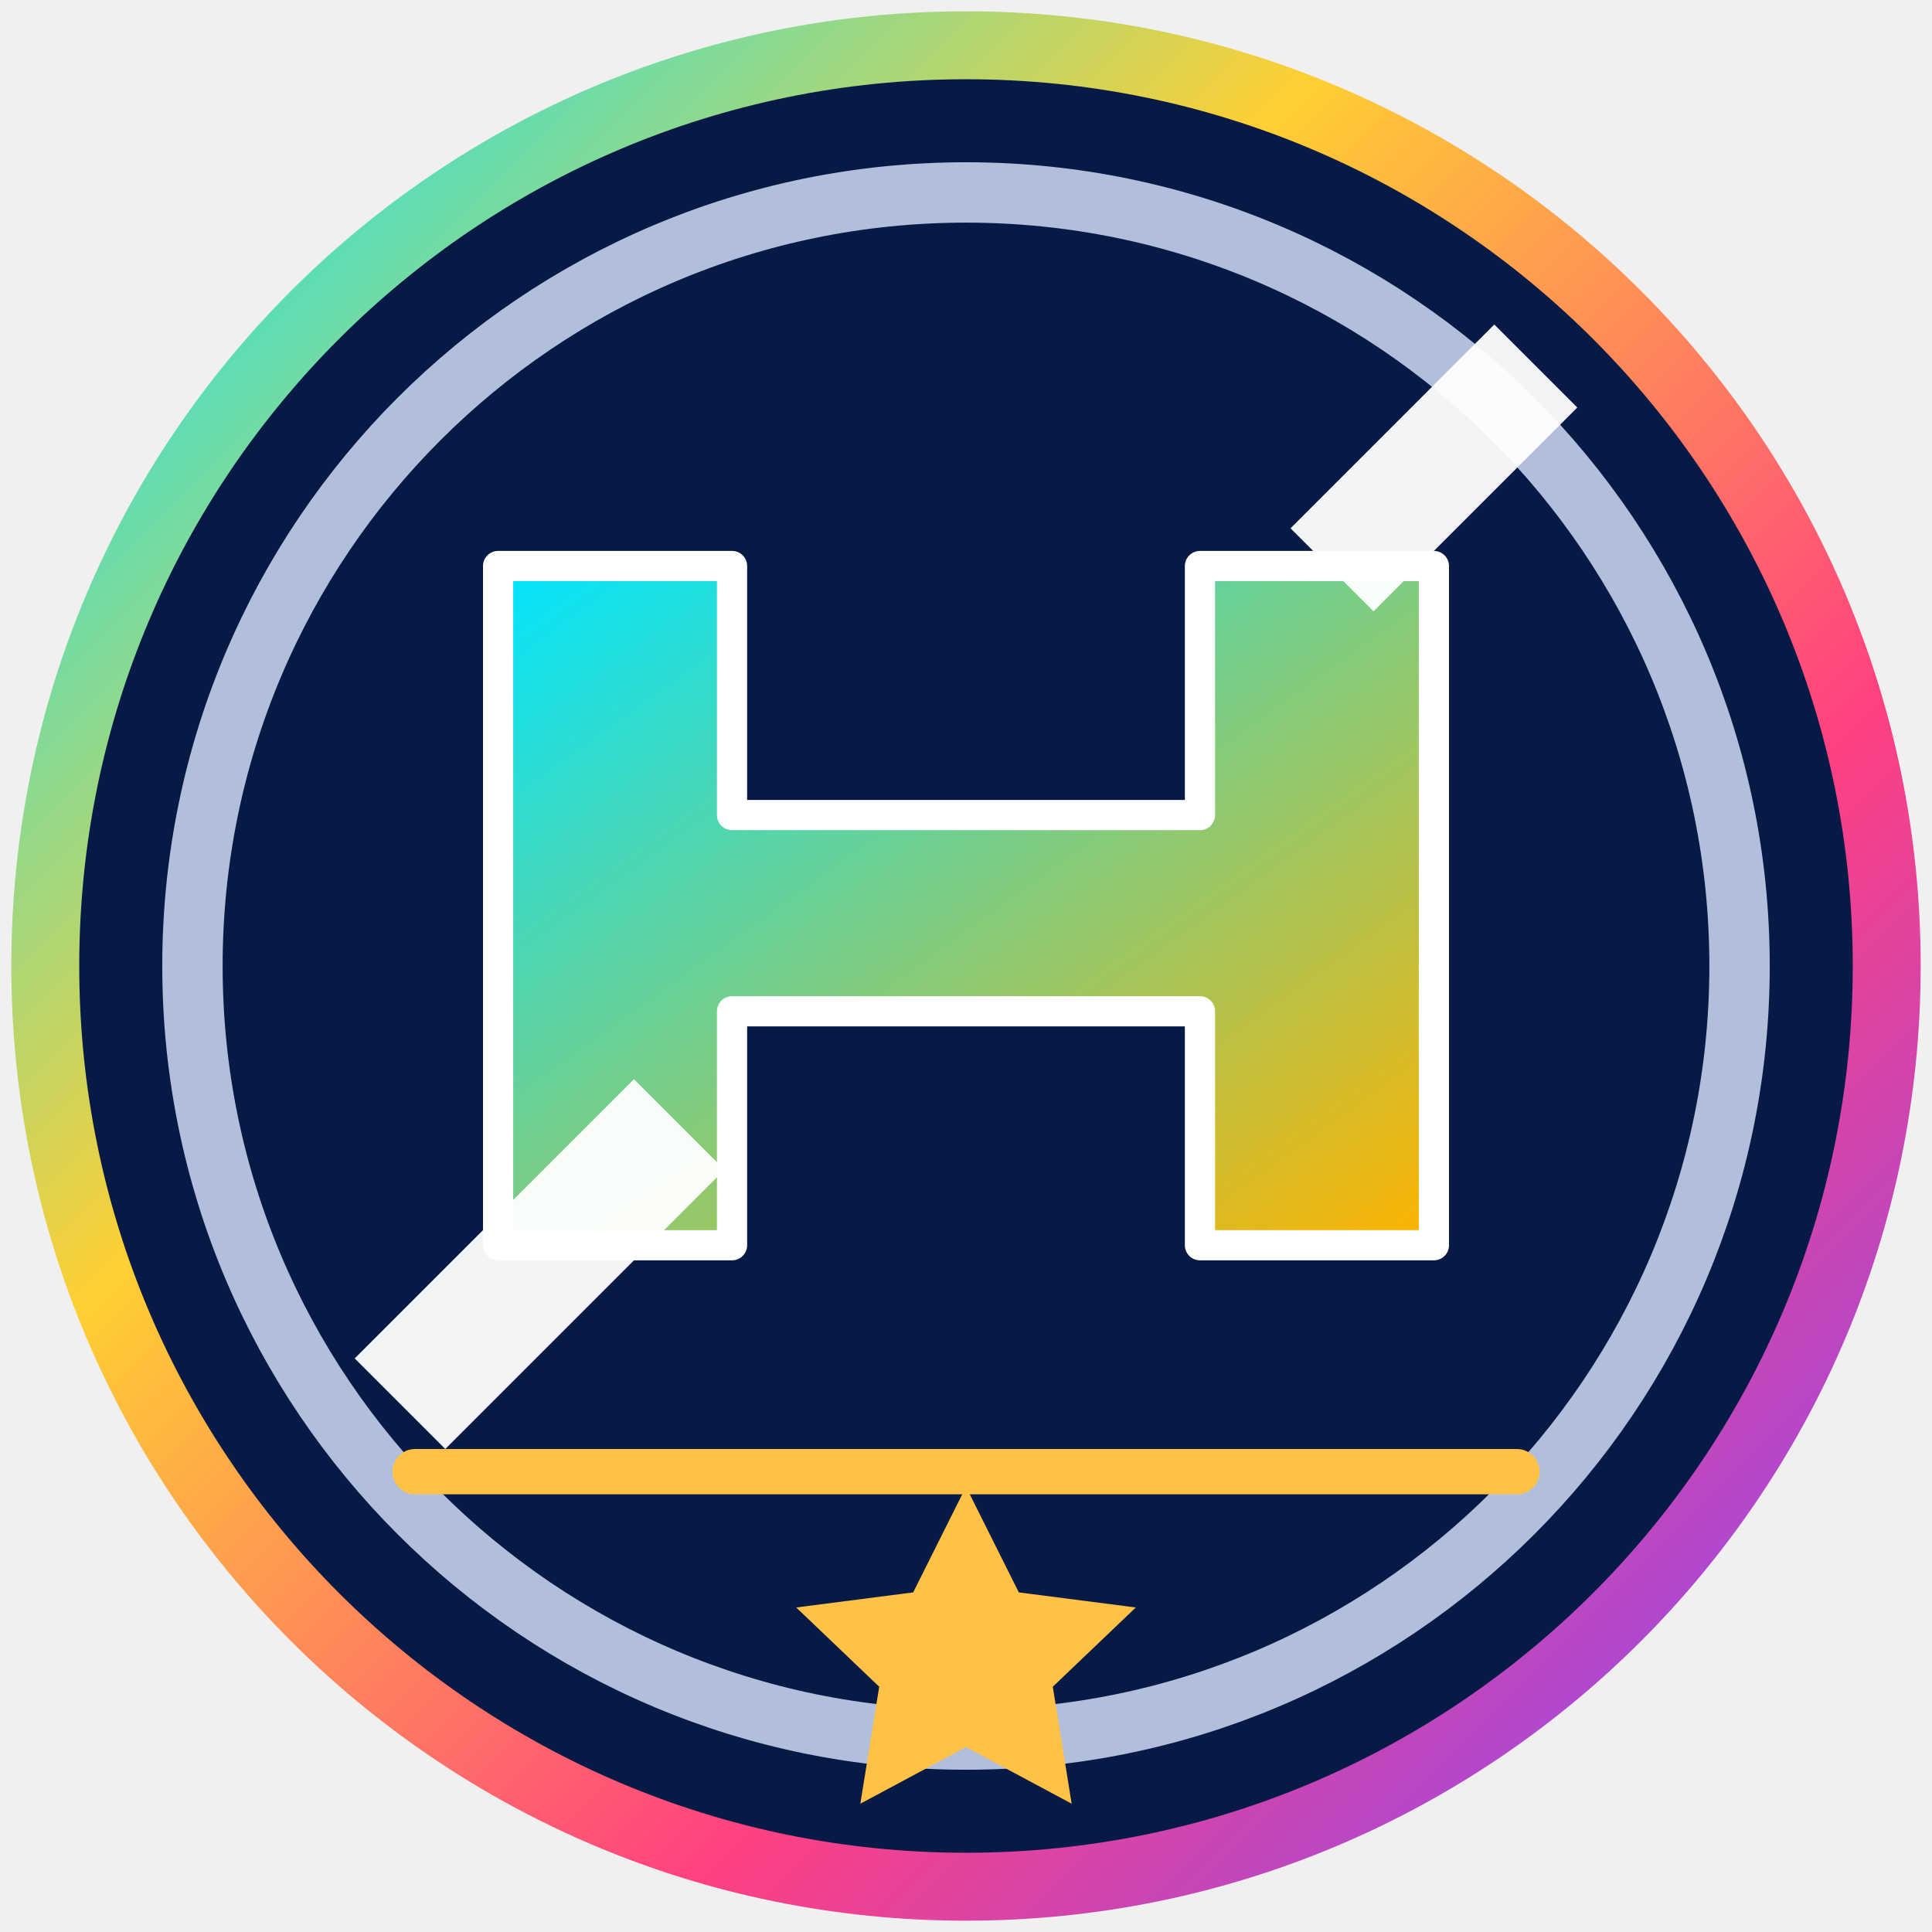
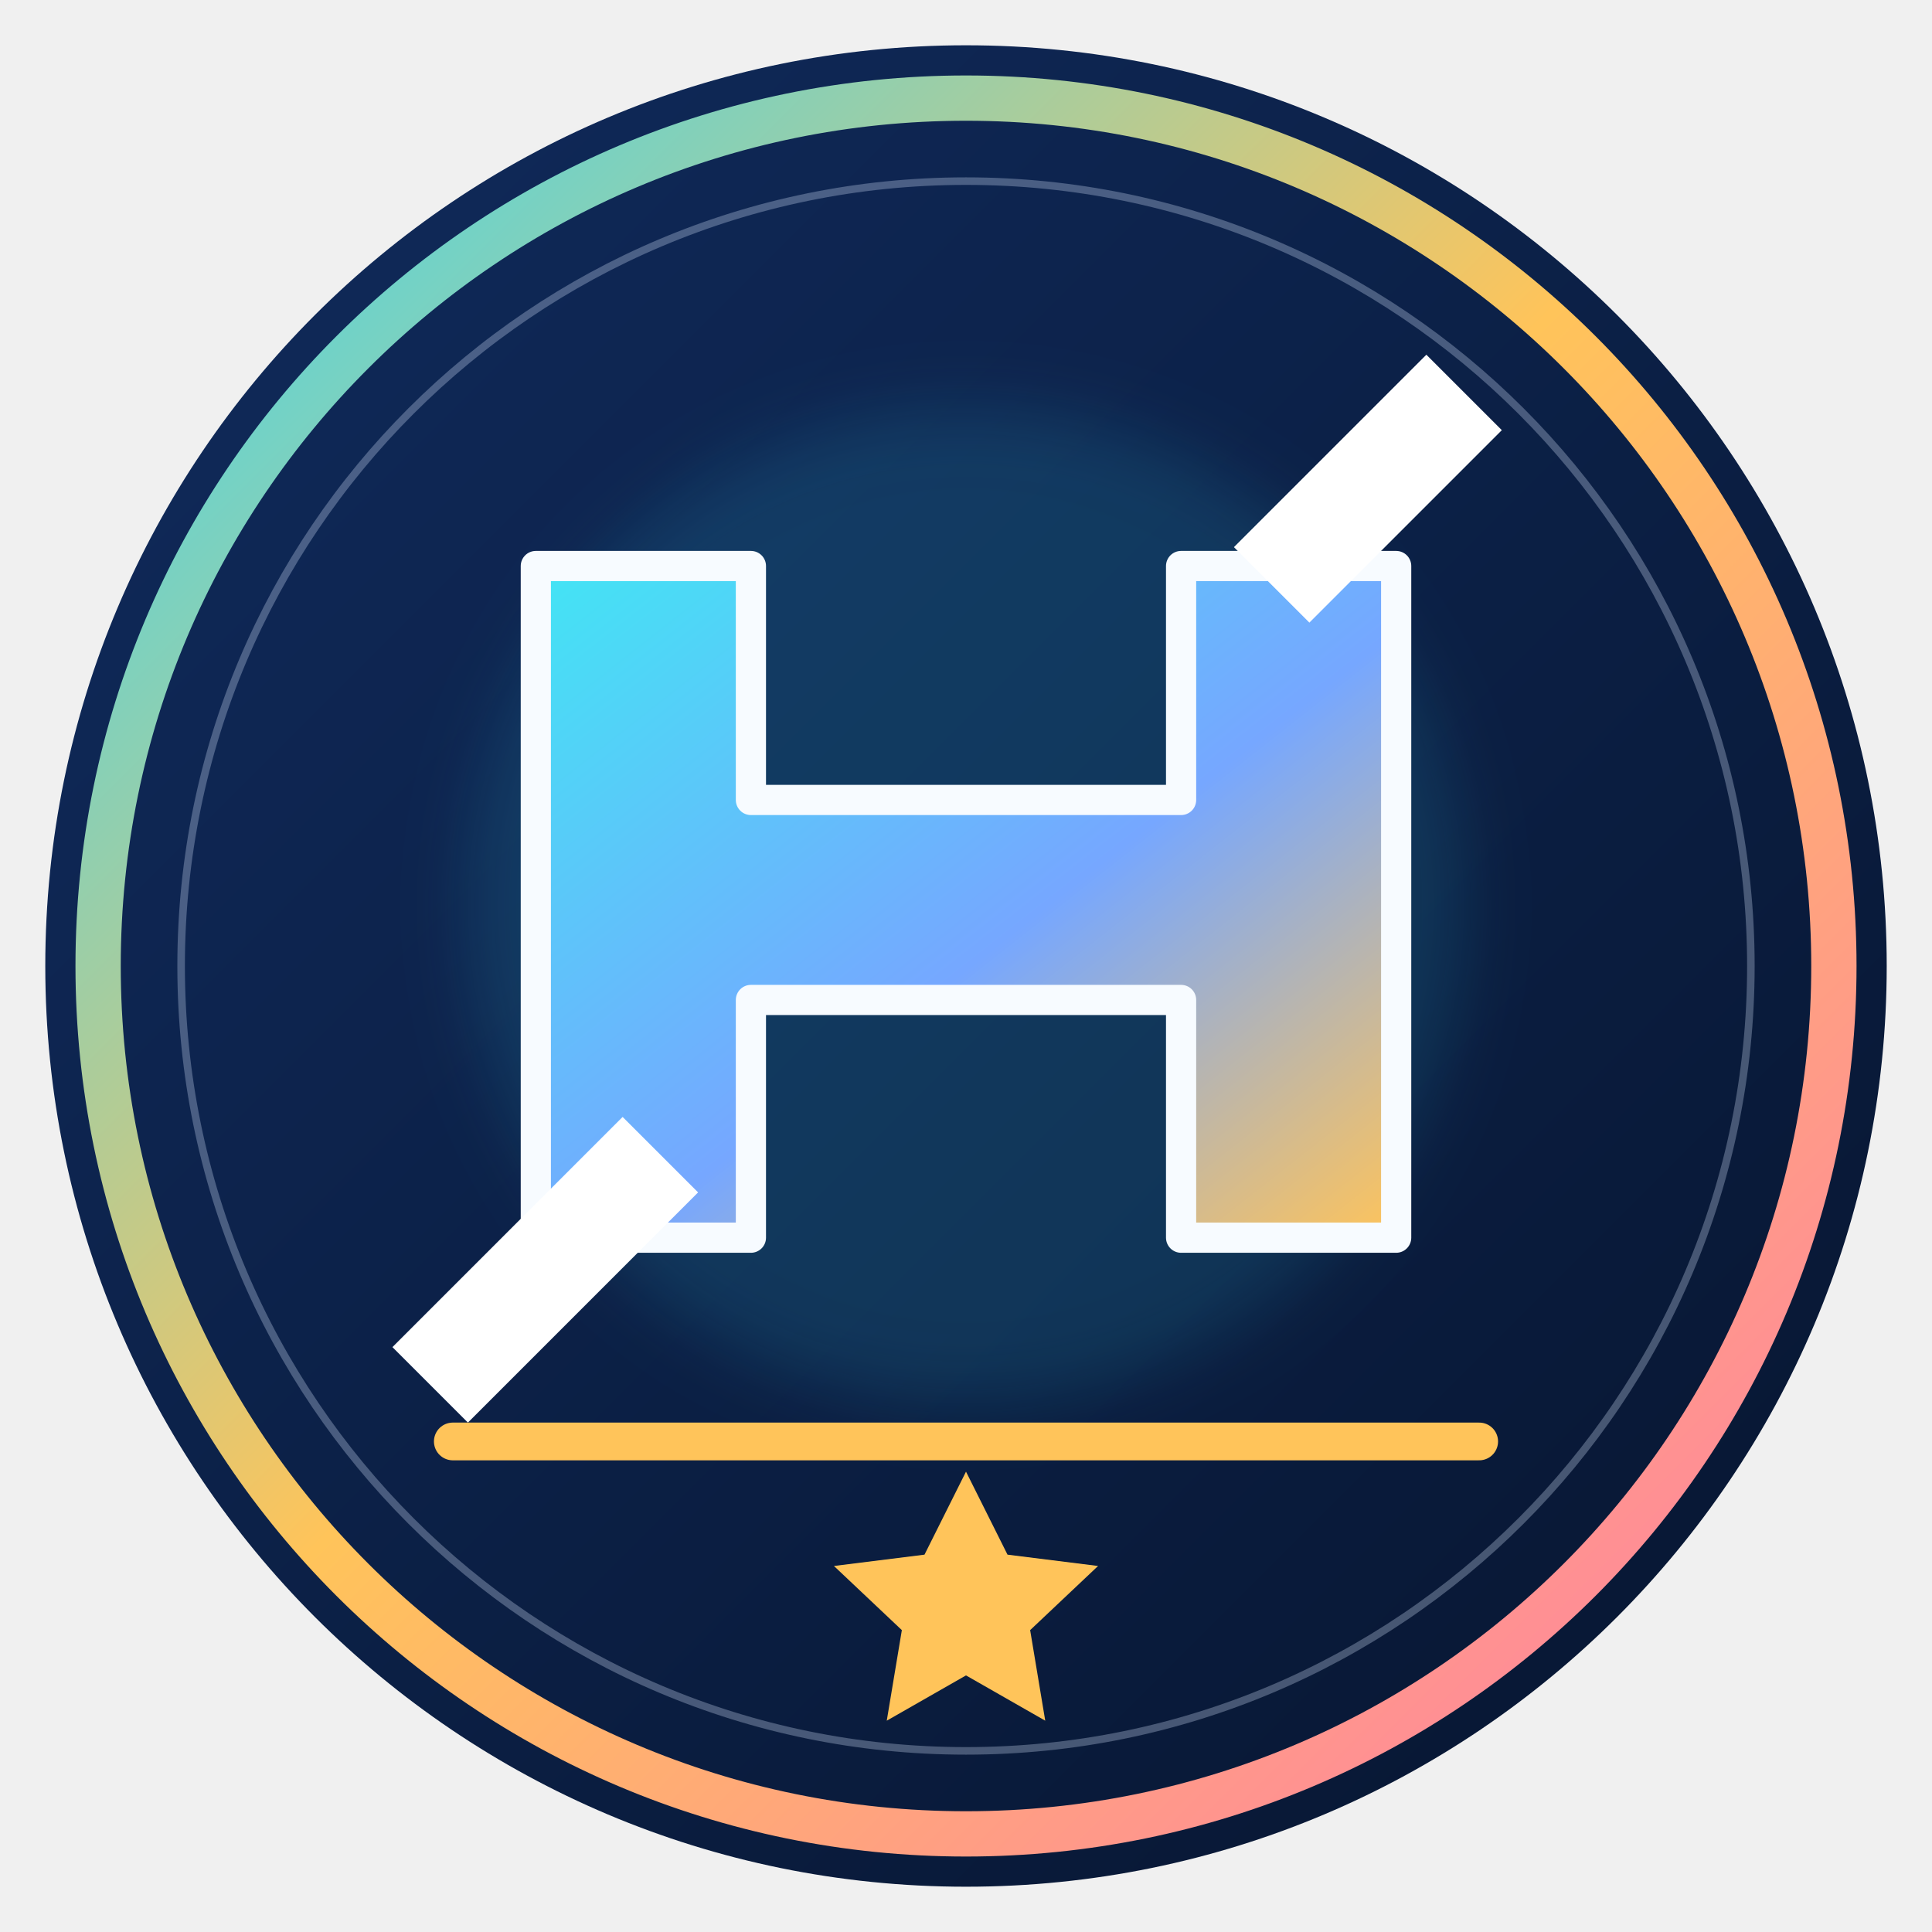
- <svg xmlns="http://www.w3.org/2000/svg" viewBox="0 0 512 512">
+ <svg xmlns="http://www.w3.org/2000/svg" viewBox="0 0 512 512" role="img" aria-label="HUNHAR JI">
  <defs>
+     <linearGradient id="bg" x1="0" y1="0" x2="1" y2="1">
+       <stop stop-color="#102B5D" />
+       <stop offset="1" stop-color="#07152F" />
+     </linearGradient>
    <linearGradient id="ring" x1="0" y1="0" x2="1" y2="1">
-       <stop stop-color="#00e5ff" />
-       <stop offset=".35" stop-color="#ffcf33" />
-       <stop offset=".68" stop-color="#ff4081" />
-       <stop offset="1" stop-color="#7c4dff" />
+       <stop stop-color="#37D8F4" />
+       <stop offset=".48" stop-color="#FFC45A" />
+       <stop offset="1" stop-color="#FF7BAA" />
    </linearGradient>
-     <linearGradient id="h" x1="0" y1="0" x2="1" y2="1">
-       <stop stop-color="#00e5ff" />
-       <stop offset="1" stop-color="#ffb300" />
+     <linearGradient id="mark" x1="0" y1="0" x2="1" y2="1">
+       <stop stop-color="#42E5F4" />
+       <stop offset=".55" stop-color="#76A7FF" />
+       <stop offset="1" stop-color="#FFC45A" />
    </linearGradient>
+     <filter id="shadow" x="-30%" y="-30%" width="160%" height="160%">
+       <feGaussianBlur stdDeviation="9" />
+     </filter>
  </defs>
-   <circle cx="256" cy="256" r="244" fill="#071a45" stroke="url(#ring)" stroke-width="18" />
-   <circle cx="256" cy="256" r="205" fill="none" stroke="#dce8ff" stroke-width="16" opacity=".8" />
-   <path d="M132 330V150h62v66h124v-66h62v180h-62v-62H194v62z" fill="url(#h)" stroke="#fff" stroke-width="8" stroke-linejoin="round" />
-   <path d="M94 360l74-74 24 24-74 74zM342 140l54-54 22 22-54 54z" fill="#fff" opacity=".95" />
-   <path d="M110 390h292" stroke="#ffc247" stroke-width="12" stroke-linecap="round" />
-   <path d="M256 394l14 28 31 4-22 21 5 31-28-15-28 15 5-31-22-21 31-4z" fill="#ffc247" />
+   <circle cx="256" cy="256" r="244" fill="url(#bg)" />
+   <circle cx="256" cy="256" r="230" fill="none" stroke="url(#ring)" stroke-width="12" />
+   <circle cx="256" cy="256" r="208" fill="none" stroke="#D9E8FF" stroke-opacity=".3" stroke-width="2" />
+   <circle cx="256" cy="240" r="132" fill="#36D5F4" opacity=".13" filter="url(#shadow)" />
+   <path d="M142 328V150h57v62h114v-62h57v178h-57v-63H199v63z" fill="url(#mark)" stroke="#F7FBFF" stroke-width="8" stroke-linejoin="round" />
+   <path d="M104 357l61-61 20 20-61 61zM327 145l51-51 20 20-51 51z" fill="#fff" />
+   <path d="M120 382h272" stroke="#FFC45A" stroke-width="10" stroke-linecap="round" />
+   <path d="M256 390l11 22 24 3-18 17 4 24-21-12-21 12 4-24-18-17 24-3z" fill="#FFC45A" />
</svg>
